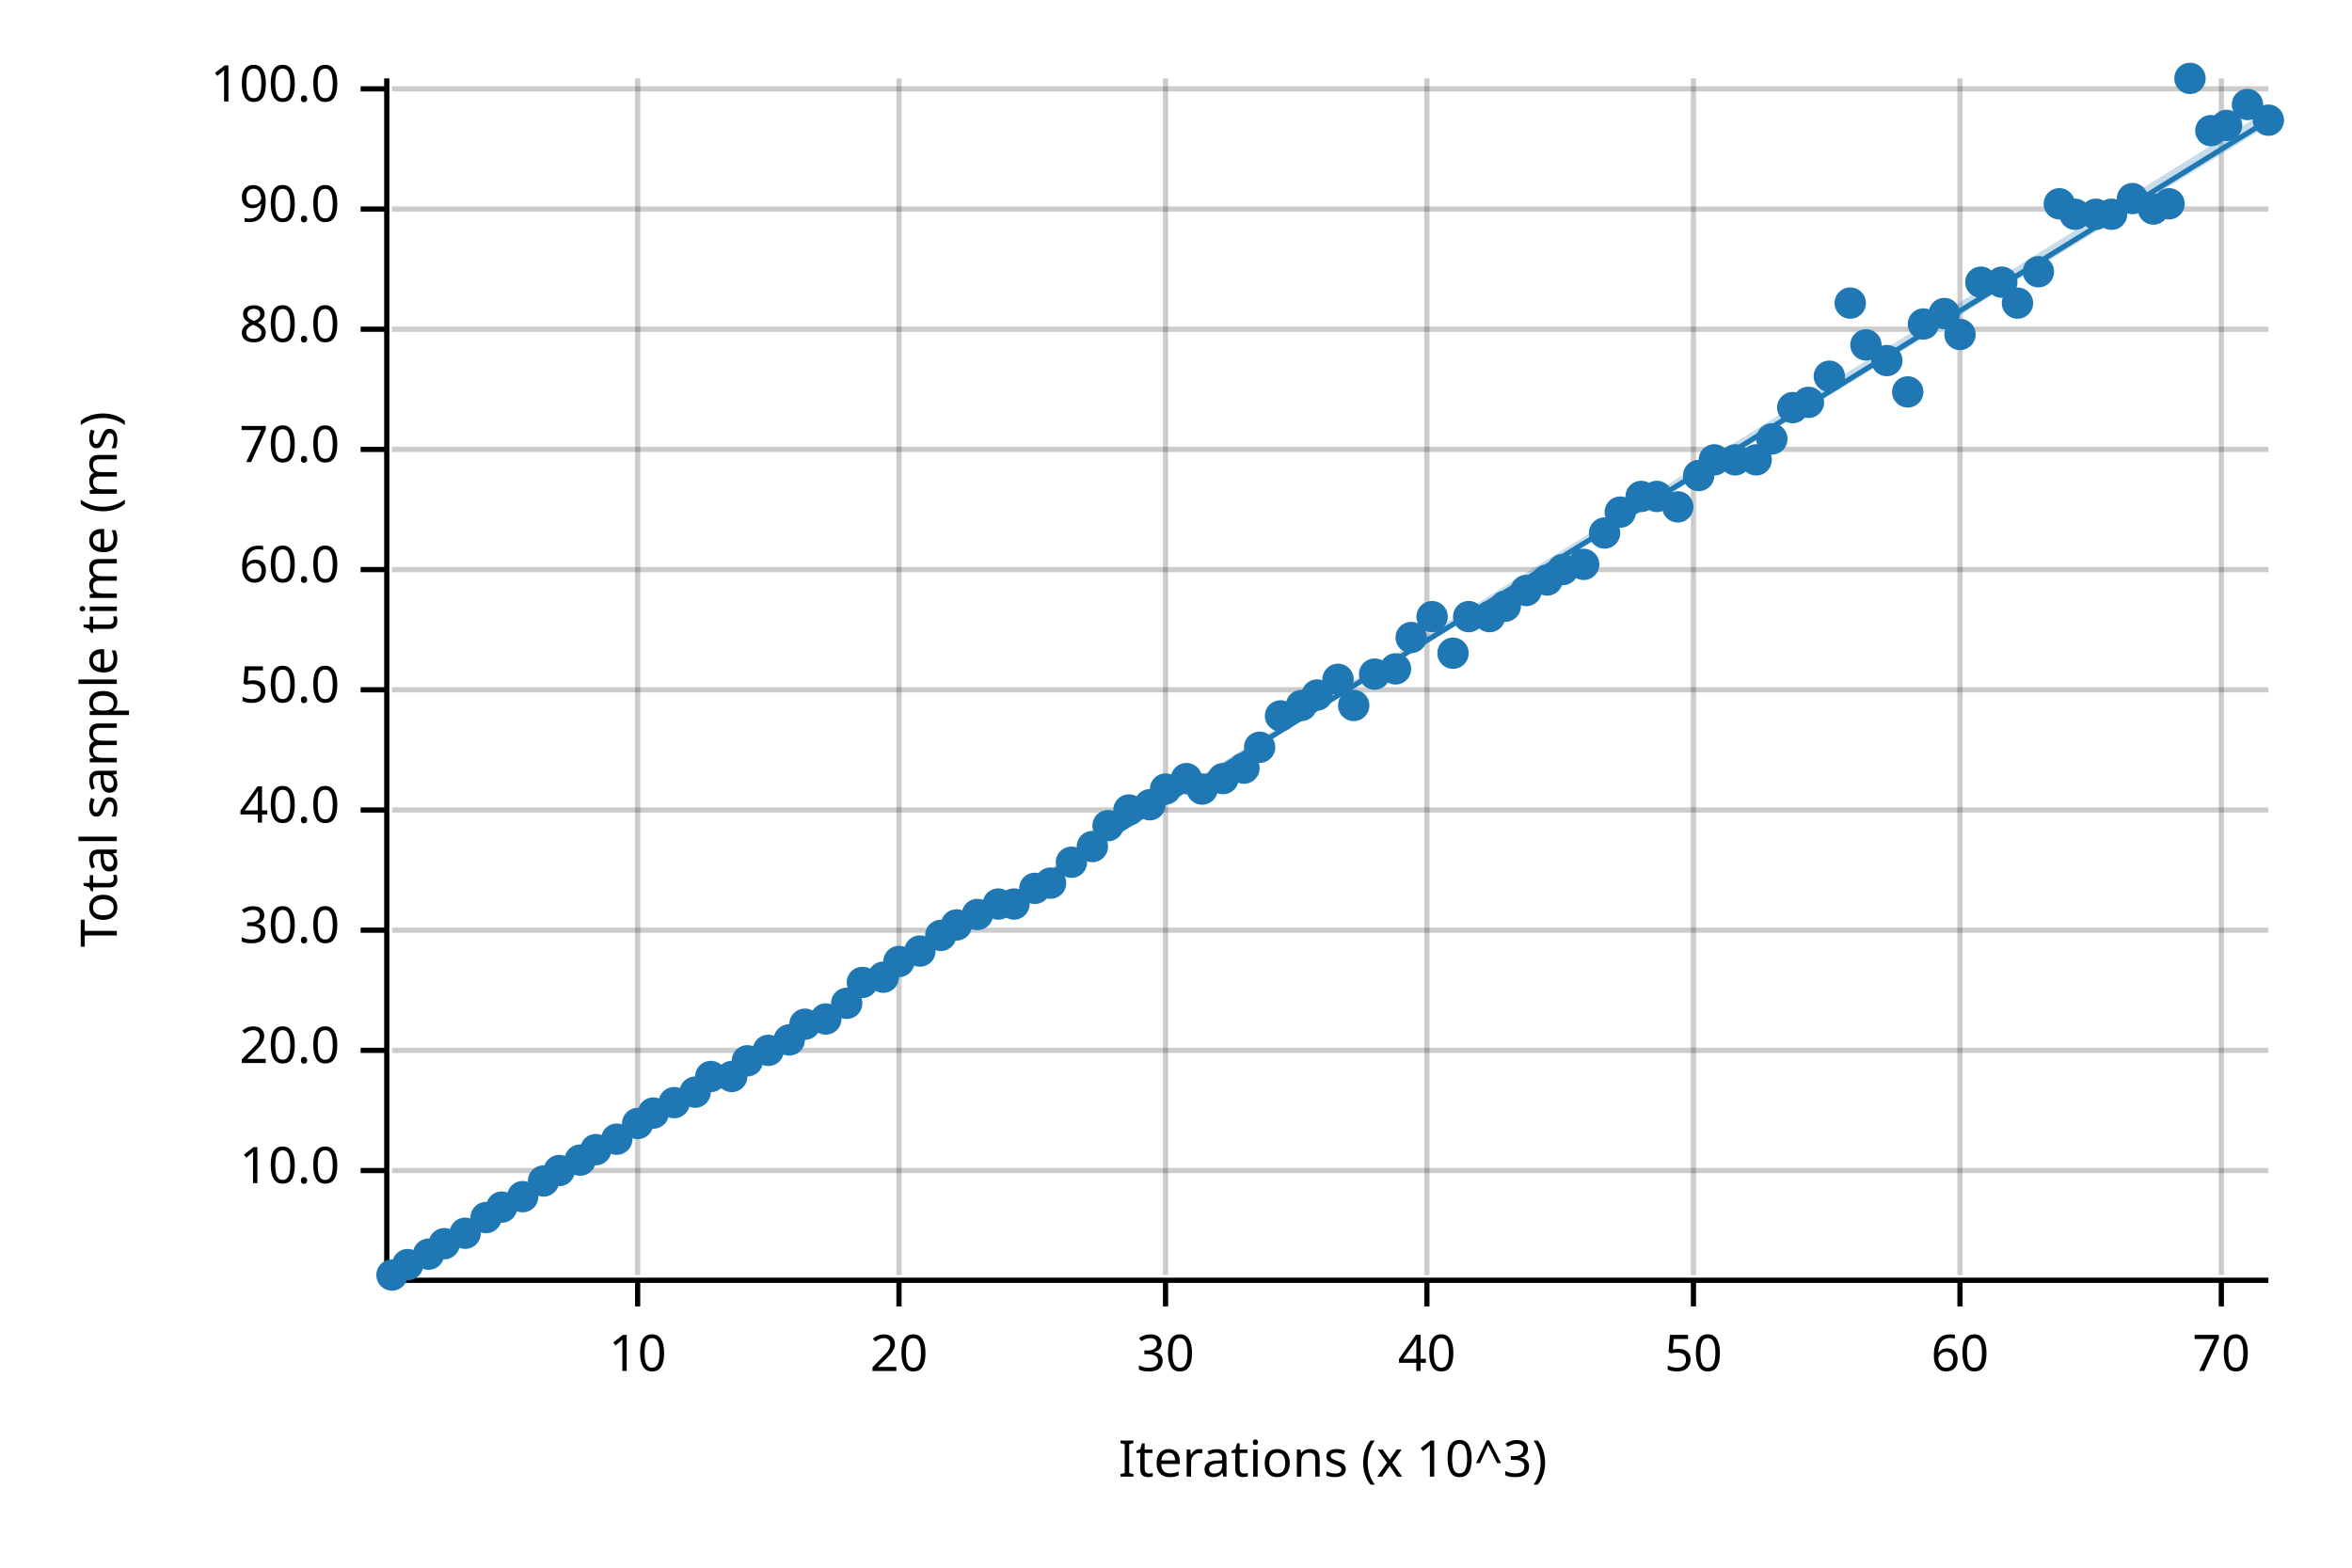
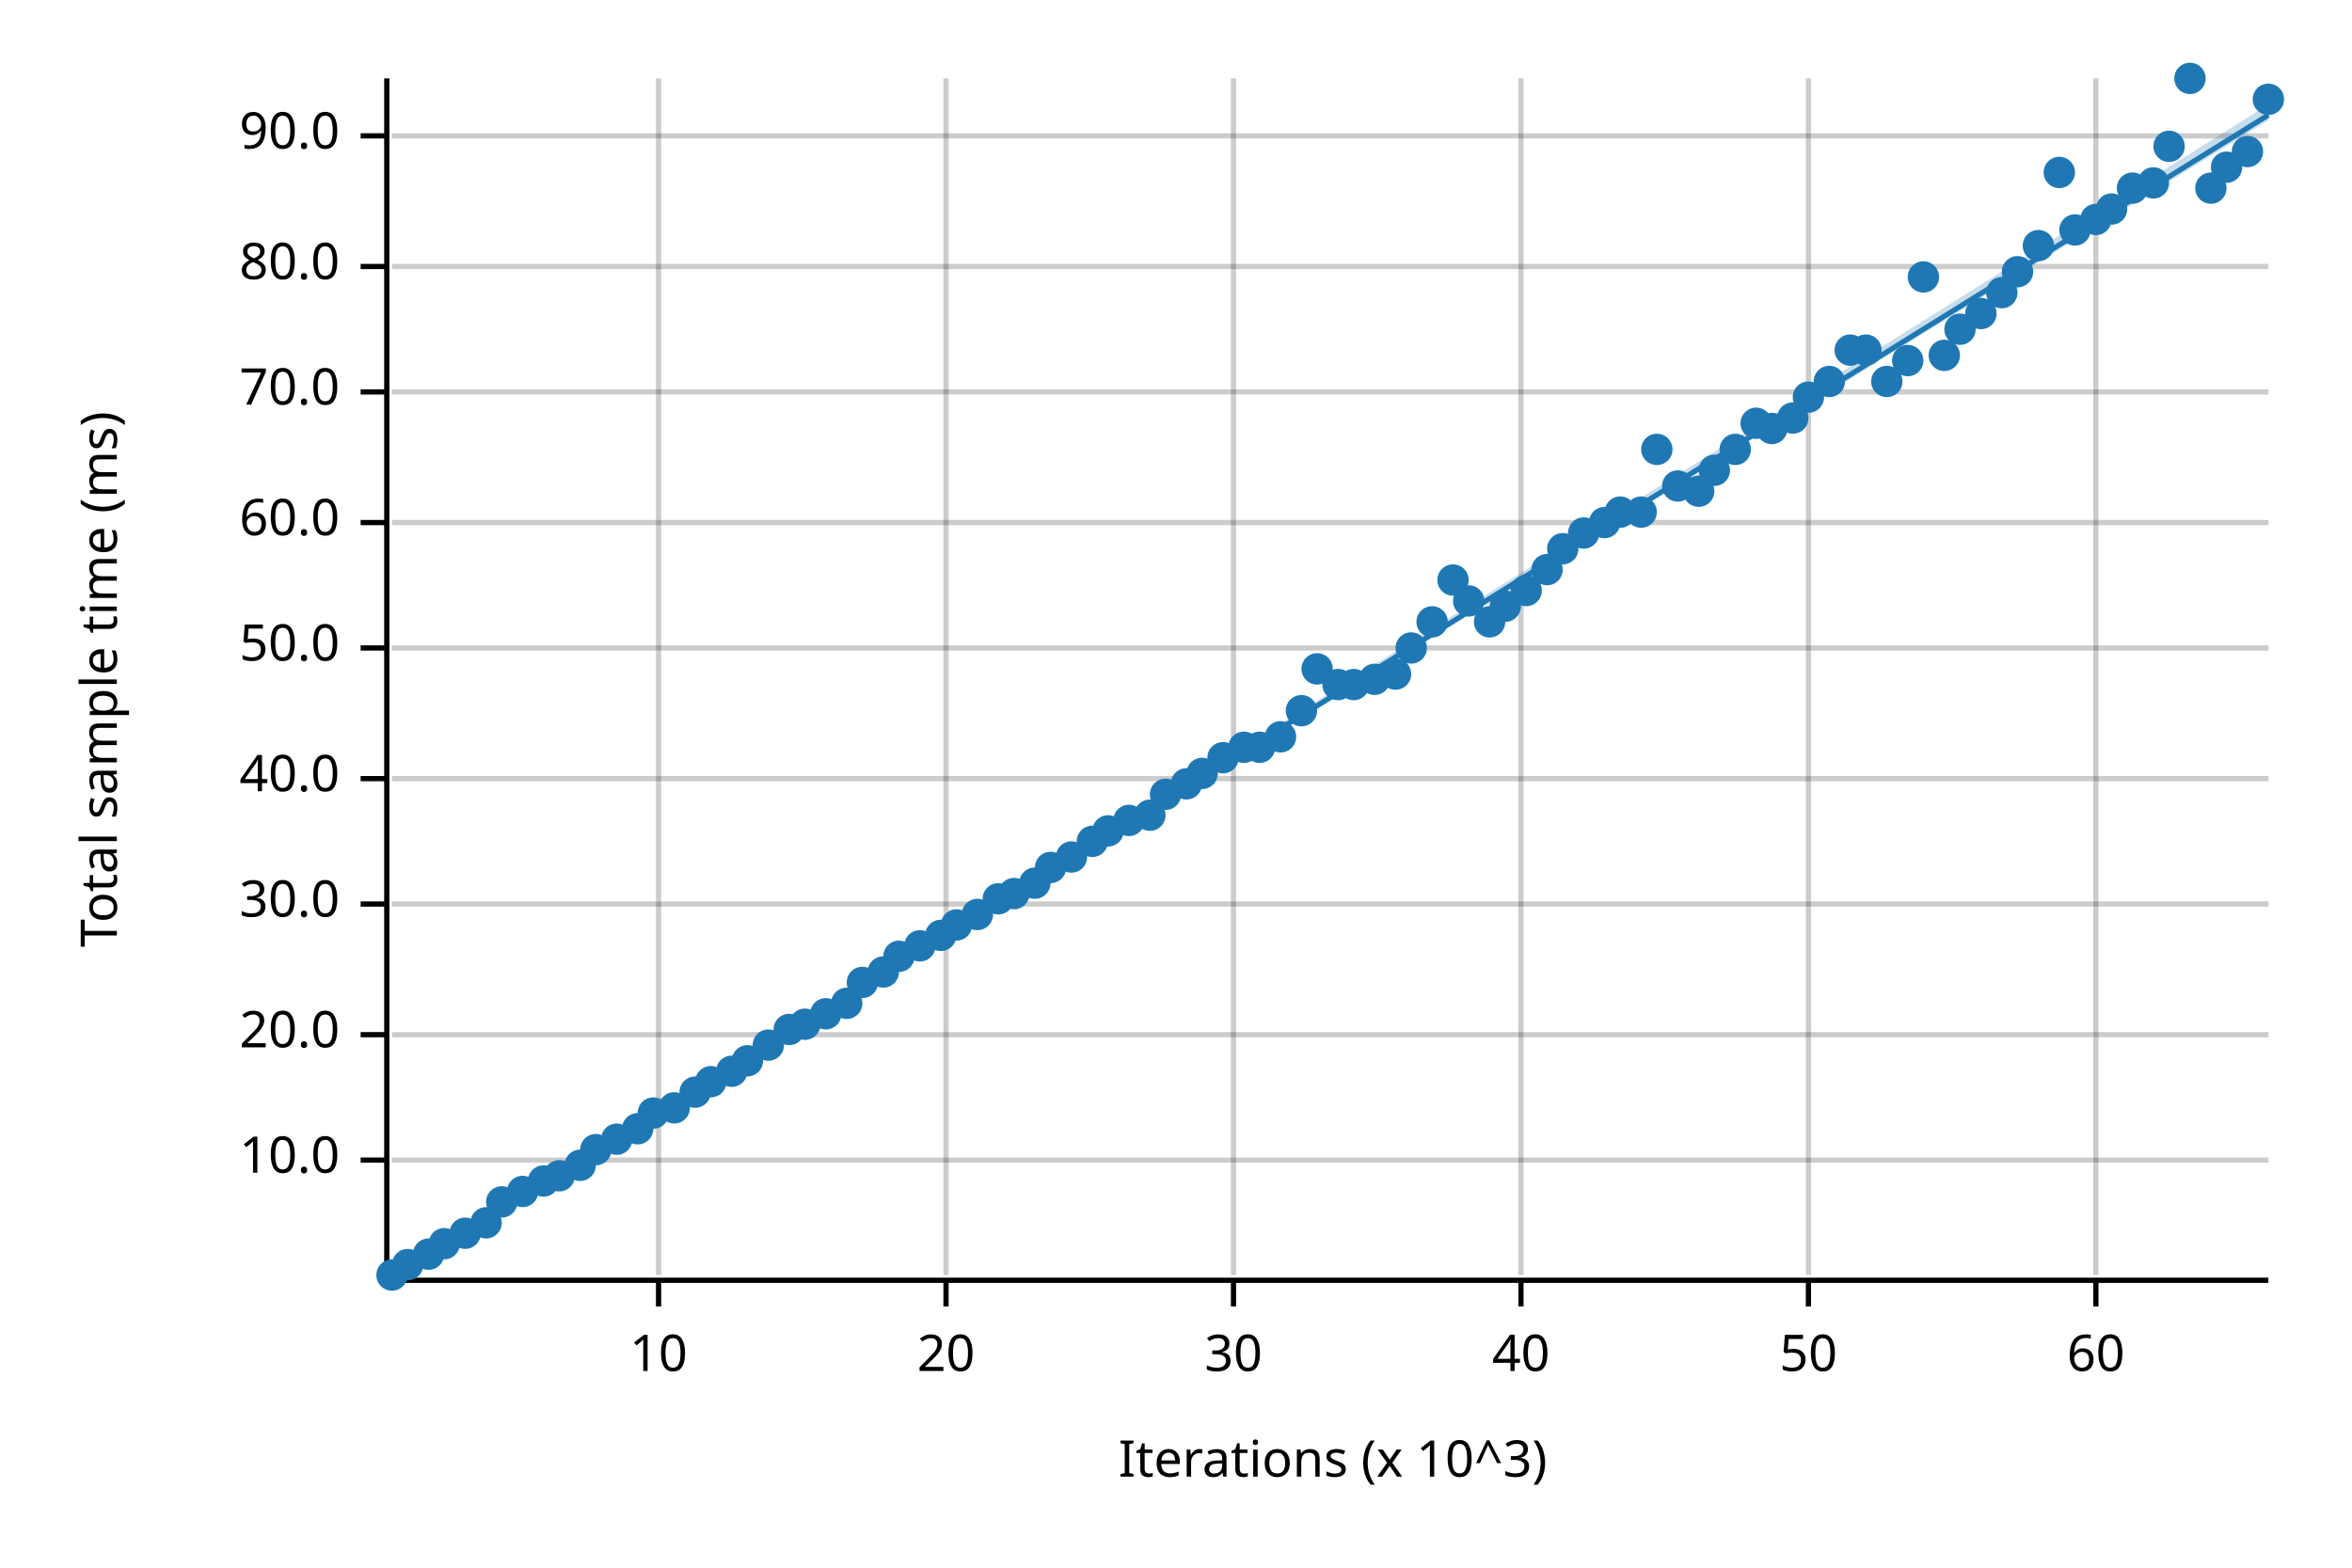
<svg xmlns="http://www.w3.org/2000/svg" width="450" height="300" viewBox="0 0 450 300">
  <text x="15" y="130" dy="0.76em" text-anchor="middle" font-family="sans-serif" font-size="9.677" opacity="1" fill="#000000" transform="rotate(270, 15, 130)">
Total sample time (ms)
</text>
  <text x="255" y="285" dy="-0.5ex" text-anchor="middle" font-family="sans-serif" font-size="9.677" opacity="1" fill="#000000">
Iterations (x 10^3)
</text>
-   <line opacity="0.2" stroke="#000000" stroke-width="1" x1="122" y1="244" x2="122" y2="15" />
-   <line opacity="0.2" stroke="#000000" stroke-width="1" x1="172" y1="244" x2="172" y2="15" />
-   <line opacity="0.2" stroke="#000000" stroke-width="1" x1="223" y1="244" x2="223" y2="15" />
-   <line opacity="0.2" stroke="#000000" stroke-width="1" x1="273" y1="244" x2="273" y2="15" />
-   <line opacity="0.2" stroke="#000000" stroke-width="1" x1="324" y1="244" x2="324" y2="15" />
-   <line opacity="0.2" stroke="#000000" stroke-width="1" x1="375" y1="244" x2="375" y2="15" />
-   <line opacity="0.2" stroke="#000000" stroke-width="1" x1="425" y1="244" x2="425" y2="15" />
-   <line opacity="0.2" stroke="#000000" stroke-width="1" x1="75" y1="224" x2="434" y2="224" />
-   <line opacity="0.2" stroke="#000000" stroke-width="1" x1="75" y1="201" x2="434" y2="201" />
-   <line opacity="0.2" stroke="#000000" stroke-width="1" x1="75" y1="178" x2="434" y2="178" />
-   <line opacity="0.2" stroke="#000000" stroke-width="1" x1="75" y1="155" x2="434" y2="155" />
-   <line opacity="0.2" stroke="#000000" stroke-width="1" x1="75" y1="132" x2="434" y2="132" />
-   <line opacity="0.2" stroke="#000000" stroke-width="1" x1="75" y1="109" x2="434" y2="109" />
-   <line opacity="0.2" stroke="#000000" stroke-width="1" x1="75" y1="86" x2="434" y2="86" />
-   <line opacity="0.2" stroke="#000000" stroke-width="1" x1="75" y1="63" x2="434" y2="63" />
-   <line opacity="0.2" stroke="#000000" stroke-width="1" x1="75" y1="40" x2="434" y2="40" />
-   <line opacity="0.2" stroke="#000000" stroke-width="1" x1="75" y1="17" x2="434" y2="17" />
+   <line opacity="0.2" stroke="#000000" stroke-width="1" x1="126" y1="244" x2="126" y2="15" />
+   <line opacity="0.2" stroke="#000000" stroke-width="1" x1="181" y1="244" x2="181" y2="15" />
+   <line opacity="0.2" stroke="#000000" stroke-width="1" x1="236" y1="244" x2="236" y2="15" />
+   <line opacity="0.2" stroke="#000000" stroke-width="1" x1="291" y1="244" x2="291" y2="15" />
+   <line opacity="0.2" stroke="#000000" stroke-width="1" x1="346" y1="244" x2="346" y2="15" />
+   <line opacity="0.2" stroke="#000000" stroke-width="1" x1="401" y1="244" x2="401" y2="15" />
+   <line opacity="0.2" stroke="#000000" stroke-width="1" x1="75" y1="222" x2="434" y2="222" />
+   <line opacity="0.2" stroke="#000000" stroke-width="1" x1="75" y1="198" x2="434" y2="198" />
+   <line opacity="0.2" stroke="#000000" stroke-width="1" x1="75" y1="173" x2="434" y2="173" />
+   <line opacity="0.2" stroke="#000000" stroke-width="1" x1="75" y1="149" x2="434" y2="149" />
+   <line opacity="0.2" stroke="#000000" stroke-width="1" x1="75" y1="124" x2="434" y2="124" />
+   <line opacity="0.2" stroke="#000000" stroke-width="1" x1="75" y1="100" x2="434" y2="100" />
+   <line opacity="0.2" stroke="#000000" stroke-width="1" x1="75" y1="75" x2="434" y2="75" />
+   <line opacity="0.2" stroke="#000000" stroke-width="1" x1="75" y1="51" x2="434" y2="51" />
+   <line opacity="0.2" stroke="#000000" stroke-width="1" x1="75" y1="26" x2="434" y2="26" />
  <polyline fill="none" opacity="1" stroke="#000000" stroke-width="1" points="74,15 74,244 " />
-   <text x="65" y="224" dy="0.5ex" text-anchor="end" font-family="sans-serif" font-size="9.677" opacity="1" fill="#000000">
+   <text x="65" y="222" dy="0.5ex" text-anchor="end" font-family="sans-serif" font-size="9.677" opacity="1" fill="#000000">
10.0
</text>
-   <polyline fill="none" opacity="1" stroke="#000000" stroke-width="1" points="69,224 74,224 " />
-   <text x="65" y="201" dy="0.5ex" text-anchor="end" font-family="sans-serif" font-size="9.677" opacity="1" fill="#000000">
+   <polyline fill="none" opacity="1" stroke="#000000" stroke-width="1" points="69,222 74,222 " />
+   <text x="65" y="198" dy="0.5ex" text-anchor="end" font-family="sans-serif" font-size="9.677" opacity="1" fill="#000000">
20.0
</text>
-   <polyline fill="none" opacity="1" stroke="#000000" stroke-width="1" points="69,201 74,201 " />
-   <text x="65" y="178" dy="0.5ex" text-anchor="end" font-family="sans-serif" font-size="9.677" opacity="1" fill="#000000">
+   <polyline fill="none" opacity="1" stroke="#000000" stroke-width="1" points="69,198 74,198 " />
+   <text x="65" y="173" dy="0.5ex" text-anchor="end" font-family="sans-serif" font-size="9.677" opacity="1" fill="#000000">
30.0
</text>
-   <polyline fill="none" opacity="1" stroke="#000000" stroke-width="1" points="69,178 74,178 " />
-   <text x="65" y="155" dy="0.5ex" text-anchor="end" font-family="sans-serif" font-size="9.677" opacity="1" fill="#000000">
+   <polyline fill="none" opacity="1" stroke="#000000" stroke-width="1" points="69,173 74,173 " />
+   <text x="65" y="149" dy="0.5ex" text-anchor="end" font-family="sans-serif" font-size="9.677" opacity="1" fill="#000000">
40.0
</text>
-   <polyline fill="none" opacity="1" stroke="#000000" stroke-width="1" points="69,155 74,155 " />
-   <text x="65" y="132" dy="0.5ex" text-anchor="end" font-family="sans-serif" font-size="9.677" opacity="1" fill="#000000">
+   <polyline fill="none" opacity="1" stroke="#000000" stroke-width="1" points="69,149 74,149 " />
+   <text x="65" y="124" dy="0.5ex" text-anchor="end" font-family="sans-serif" font-size="9.677" opacity="1" fill="#000000">
50.0
</text>
-   <polyline fill="none" opacity="1" stroke="#000000" stroke-width="1" points="69,132 74,132 " />
-   <text x="65" y="109" dy="0.5ex" text-anchor="end" font-family="sans-serif" font-size="9.677" opacity="1" fill="#000000">
+   <polyline fill="none" opacity="1" stroke="#000000" stroke-width="1" points="69,124 74,124 " />
+   <text x="65" y="100" dy="0.5ex" text-anchor="end" font-family="sans-serif" font-size="9.677" opacity="1" fill="#000000">
60.0
</text>
-   <polyline fill="none" opacity="1" stroke="#000000" stroke-width="1" points="69,109 74,109 " />
-   <text x="65" y="86" dy="0.5ex" text-anchor="end" font-family="sans-serif" font-size="9.677" opacity="1" fill="#000000">
+   <polyline fill="none" opacity="1" stroke="#000000" stroke-width="1" points="69,100 74,100 " />
+   <text x="65" y="75" dy="0.5ex" text-anchor="end" font-family="sans-serif" font-size="9.677" opacity="1" fill="#000000">
70.0
</text>
-   <polyline fill="none" opacity="1" stroke="#000000" stroke-width="1" points="69,86 74,86 " />
-   <text x="65" y="63" dy="0.5ex" text-anchor="end" font-family="sans-serif" font-size="9.677" opacity="1" fill="#000000">
+   <polyline fill="none" opacity="1" stroke="#000000" stroke-width="1" points="69,75 74,75 " />
+   <text x="65" y="51" dy="0.5ex" text-anchor="end" font-family="sans-serif" font-size="9.677" opacity="1" fill="#000000">
80.0
</text>
-   <polyline fill="none" opacity="1" stroke="#000000" stroke-width="1" points="69,63 74,63 " />
-   <text x="65" y="40" dy="0.5ex" text-anchor="end" font-family="sans-serif" font-size="9.677" opacity="1" fill="#000000">
+   <polyline fill="none" opacity="1" stroke="#000000" stroke-width="1" points="69,51 74,51 " />
+   <text x="65" y="26" dy="0.5ex" text-anchor="end" font-family="sans-serif" font-size="9.677" opacity="1" fill="#000000">
90.0
</text>
-   <polyline fill="none" opacity="1" stroke="#000000" stroke-width="1" points="69,40 74,40 " />
-   <text x="65" y="17" dy="0.5ex" text-anchor="end" font-family="sans-serif" font-size="9.677" opacity="1" fill="#000000">
- 100.0
- </text>
-   <polyline fill="none" opacity="1" stroke="#000000" stroke-width="1" points="69,17 74,17 " />
+   <polyline fill="none" opacity="1" stroke="#000000" stroke-width="1" points="69,26 74,26 " />
  <polyline fill="none" opacity="1" stroke="#000000" stroke-width="1" points="75,245 434,245 " />
-   <text x="122" y="255" dy="0.76em" text-anchor="middle" font-family="sans-serif" font-size="9.677" opacity="1" fill="#000000">
+   <text x="126" y="255" dy="0.76em" text-anchor="middle" font-family="sans-serif" font-size="9.677" opacity="1" fill="#000000">
10
</text>
-   <polyline fill="none" opacity="1" stroke="#000000" stroke-width="1" points="122,245 122,250 " />
-   <text x="172" y="255" dy="0.76em" text-anchor="middle" font-family="sans-serif" font-size="9.677" opacity="1" fill="#000000">
+   <polyline fill="none" opacity="1" stroke="#000000" stroke-width="1" points="126,245 126,250 " />
+   <text x="181" y="255" dy="0.76em" text-anchor="middle" font-family="sans-serif" font-size="9.677" opacity="1" fill="#000000">
20
</text>
-   <polyline fill="none" opacity="1" stroke="#000000" stroke-width="1" points="172,245 172,250 " />
-   <text x="223" y="255" dy="0.76em" text-anchor="middle" font-family="sans-serif" font-size="9.677" opacity="1" fill="#000000">
+   <polyline fill="none" opacity="1" stroke="#000000" stroke-width="1" points="181,245 181,250 " />
+   <text x="236" y="255" dy="0.76em" text-anchor="middle" font-family="sans-serif" font-size="9.677" opacity="1" fill="#000000">
30
</text>
-   <polyline fill="none" opacity="1" stroke="#000000" stroke-width="1" points="223,245 223,250 " />
-   <text x="273" y="255" dy="0.76em" text-anchor="middle" font-family="sans-serif" font-size="9.677" opacity="1" fill="#000000">
+   <polyline fill="none" opacity="1" stroke="#000000" stroke-width="1" points="236,245 236,250 " />
+   <text x="291" y="255" dy="0.76em" text-anchor="middle" font-family="sans-serif" font-size="9.677" opacity="1" fill="#000000">
40
</text>
-   <polyline fill="none" opacity="1" stroke="#000000" stroke-width="1" points="273,245 273,250 " />
-   <text x="324" y="255" dy="0.76em" text-anchor="middle" font-family="sans-serif" font-size="9.677" opacity="1" fill="#000000">
+   <polyline fill="none" opacity="1" stroke="#000000" stroke-width="1" points="291,245 291,250 " />
+   <text x="346" y="255" dy="0.76em" text-anchor="middle" font-family="sans-serif" font-size="9.677" opacity="1" fill="#000000">
50
</text>
-   <polyline fill="none" opacity="1" stroke="#000000" stroke-width="1" points="324,245 324,250 " />
-   <text x="375" y="255" dy="0.76em" text-anchor="middle" font-family="sans-serif" font-size="9.677" opacity="1" fill="#000000">
+   <polyline fill="none" opacity="1" stroke="#000000" stroke-width="1" points="346,245 346,250 " />
+   <text x="401" y="255" dy="0.76em" text-anchor="middle" font-family="sans-serif" font-size="9.677" opacity="1" fill="#000000">
60
</text>
-   <polyline fill="none" opacity="1" stroke="#000000" stroke-width="1" points="375,245 375,250 " />
-   <text x="425" y="255" dy="0.76em" text-anchor="middle" font-family="sans-serif" font-size="9.677" opacity="1" fill="#000000">
- 70
- </text>
-   <polyline fill="none" opacity="1" stroke="#000000" stroke-width="1" points="425,245 425,250 " />
+   <polyline fill="none" opacity="1" stroke="#000000" stroke-width="1" points="401,245 401,250 " />
  <circle cx="75" cy="244" r="3" opacity="1" fill="#1F78B4" stroke="none" stroke-width="1" />
  <circle cx="78" cy="242" r="3" opacity="1" fill="#1F78B4" stroke="none" stroke-width="1" />
  <circle cx="82" cy="240" r="3" opacity="1" fill="#1F78B4" stroke="none" stroke-width="1" />
  <circle cx="85" cy="238" r="3" opacity="1" fill="#1F78B4" stroke="none" stroke-width="1" />
  <circle cx="89" cy="236" r="3" opacity="1" fill="#1F78B4" stroke="none" stroke-width="1" />
-   <circle cx="93" cy="233" r="3" opacity="1" fill="#1F78B4" stroke="none" stroke-width="1" />
-   <circle cx="96" cy="231" r="3" opacity="1" fill="#1F78B4" stroke="none" stroke-width="1" />
-   <circle cx="100" cy="229" r="3" opacity="1" fill="#1F78B4" stroke="none" stroke-width="1" />
+   <circle cx="93" cy="234" r="3" opacity="1" fill="#1F78B4" stroke="none" stroke-width="1" />
+   <circle cx="96" cy="230" r="3" opacity="1" fill="#1F78B4" stroke="none" stroke-width="1" />
+   <circle cx="100" cy="228" r="3" opacity="1" fill="#1F78B4" stroke="none" stroke-width="1" />
  <circle cx="104" cy="226" r="3" opacity="1" fill="#1F78B4" stroke="none" stroke-width="1" />
-   <circle cx="107" cy="224" r="3" opacity="1" fill="#1F78B4" stroke="none" stroke-width="1" />
-   <circle cx="111" cy="222" r="3" opacity="1" fill="#1F78B4" stroke="none" stroke-width="1" />
+   <circle cx="107" cy="225" r="3" opacity="1" fill="#1F78B4" stroke="none" stroke-width="1" />
+   <circle cx="111" cy="223" r="3" opacity="1" fill="#1F78B4" stroke="none" stroke-width="1" />
  <circle cx="114" cy="220" r="3" opacity="1" fill="#1F78B4" stroke="none" stroke-width="1" />
  <circle cx="118" cy="218" r="3" opacity="1" fill="#1F78B4" stroke="none" stroke-width="1" />
-   <circle cx="122" cy="215" r="3" opacity="1" fill="#1F78B4" stroke="none" stroke-width="1" />
+   <circle cx="122" cy="216" r="3" opacity="1" fill="#1F78B4" stroke="none" stroke-width="1" />
  <circle cx="125" cy="213" r="3" opacity="1" fill="#1F78B4" stroke="none" stroke-width="1" />
-   <circle cx="129" cy="211" r="3" opacity="1" fill="#1F78B4" stroke="none" stroke-width="1" />
+   <circle cx="129" cy="212" r="3" opacity="1" fill="#1F78B4" stroke="none" stroke-width="1" />
  <circle cx="133" cy="209" r="3" opacity="1" fill="#1F78B4" stroke="none" stroke-width="1" />
-   <circle cx="136" cy="206" r="3" opacity="1" fill="#1F78B4" stroke="none" stroke-width="1" />
-   <circle cx="140" cy="206" r="3" opacity="1" fill="#1F78B4" stroke="none" stroke-width="1" />
+   <circle cx="136" cy="207" r="3" opacity="1" fill="#1F78B4" stroke="none" stroke-width="1" />
+   <circle cx="140" cy="205" r="3" opacity="1" fill="#1F78B4" stroke="none" stroke-width="1" />
  <circle cx="143" cy="203" r="3" opacity="1" fill="#1F78B4" stroke="none" stroke-width="1" />
-   <circle cx="147" cy="201" r="3" opacity="1" fill="#1F78B4" stroke="none" stroke-width="1" />
-   <circle cx="151" cy="199" r="3" opacity="1" fill="#1F78B4" stroke="none" stroke-width="1" />
+   <circle cx="147" cy="200" r="3" opacity="1" fill="#1F78B4" stroke="none" stroke-width="1" />
+   <circle cx="151" cy="197" r="3" opacity="1" fill="#1F78B4" stroke="none" stroke-width="1" />
  <circle cx="154" cy="196" r="3" opacity="1" fill="#1F78B4" stroke="none" stroke-width="1" />
-   <circle cx="158" cy="195" r="3" opacity="1" fill="#1F78B4" stroke="none" stroke-width="1" />
+   <circle cx="158" cy="194" r="3" opacity="1" fill="#1F78B4" stroke="none" stroke-width="1" />
  <circle cx="162" cy="192" r="3" opacity="1" fill="#1F78B4" stroke="none" stroke-width="1" />
  <circle cx="165" cy="188" r="3" opacity="1" fill="#1F78B4" stroke="none" stroke-width="1" />
-   <circle cx="169" cy="187" r="3" opacity="1" fill="#1F78B4" stroke="none" stroke-width="1" />
-   <circle cx="172" cy="184" r="3" opacity="1" fill="#1F78B4" stroke="none" stroke-width="1" />
-   <circle cx="176" cy="182" r="3" opacity="1" fill="#1F78B4" stroke="none" stroke-width="1" />
+   <circle cx="169" cy="186" r="3" opacity="1" fill="#1F78B4" stroke="none" stroke-width="1" />
+   <circle cx="172" cy="183" r="3" opacity="1" fill="#1F78B4" stroke="none" stroke-width="1" />
+   <circle cx="176" cy="181" r="3" opacity="1" fill="#1F78B4" stroke="none" stroke-width="1" />
  <circle cx="180" cy="179" r="3" opacity="1" fill="#1F78B4" stroke="none" stroke-width="1" />
  <circle cx="183" cy="177" r="3" opacity="1" fill="#1F78B4" stroke="none" stroke-width="1" />
  <circle cx="187" cy="175" r="3" opacity="1" fill="#1F78B4" stroke="none" stroke-width="1" />
-   <circle cx="191" cy="173" r="3" opacity="1" fill="#1F78B4" stroke="none" stroke-width="1" />
-   <circle cx="194" cy="173" r="3" opacity="1" fill="#1F78B4" stroke="none" stroke-width="1" />
-   <circle cx="198" cy="170" r="3" opacity="1" fill="#1F78B4" stroke="none" stroke-width="1" />
-   <circle cx="201" cy="169" r="3" opacity="1" fill="#1F78B4" stroke="none" stroke-width="1" />
-   <circle cx="205" cy="165" r="3" opacity="1" fill="#1F78B4" stroke="none" stroke-width="1" />
-   <circle cx="209" cy="162" r="3" opacity="1" fill="#1F78B4" stroke="none" stroke-width="1" />
-   <circle cx="212" cy="158" r="3" opacity="1" fill="#1F78B4" stroke="none" stroke-width="1" />
-   <circle cx="216" cy="155" r="3" opacity="1" fill="#1F78B4" stroke="none" stroke-width="1" />
-   <circle cx="220" cy="154" r="3" opacity="1" fill="#1F78B4" stroke="none" stroke-width="1" />
-   <circle cx="223" cy="151" r="3" opacity="1" fill="#1F78B4" stroke="none" stroke-width="1" />
-   <circle cx="227" cy="149" r="3" opacity="1" fill="#1F78B4" stroke="none" stroke-width="1" />
-   <circle cx="230" cy="151" r="3" opacity="1" fill="#1F78B4" stroke="none" stroke-width="1" />
-   <circle cx="234" cy="149" r="3" opacity="1" fill="#1F78B4" stroke="none" stroke-width="1" />
-   <circle cx="238" cy="147" r="3" opacity="1" fill="#1F78B4" stroke="none" stroke-width="1" />
+   <circle cx="191" cy="172" r="3" opacity="1" fill="#1F78B4" stroke="none" stroke-width="1" />
+   <circle cx="194" cy="171" r="3" opacity="1" fill="#1F78B4" stroke="none" stroke-width="1" />
+   <circle cx="198" cy="169" r="3" opacity="1" fill="#1F78B4" stroke="none" stroke-width="1" />
+   <circle cx="201" cy="166" r="3" opacity="1" fill="#1F78B4" stroke="none" stroke-width="1" />
+   <circle cx="205" cy="164" r="3" opacity="1" fill="#1F78B4" stroke="none" stroke-width="1" />
+   <circle cx="209" cy="161" r="3" opacity="1" fill="#1F78B4" stroke="none" stroke-width="1" />
+   <circle cx="212" cy="159" r="3" opacity="1" fill="#1F78B4" stroke="none" stroke-width="1" />
+   <circle cx="216" cy="157" r="3" opacity="1" fill="#1F78B4" stroke="none" stroke-width="1" />
+   <circle cx="220" cy="156" r="3" opacity="1" fill="#1F78B4" stroke="none" stroke-width="1" />
+   <circle cx="223" cy="152" r="3" opacity="1" fill="#1F78B4" stroke="none" stroke-width="1" />
+   <circle cx="227" cy="150" r="3" opacity="1" fill="#1F78B4" stroke="none" stroke-width="1" />
+   <circle cx="230" cy="148" r="3" opacity="1" fill="#1F78B4" stroke="none" stroke-width="1" />
+   <circle cx="234" cy="145" r="3" opacity="1" fill="#1F78B4" stroke="none" stroke-width="1" />
+   <circle cx="238" cy="143" r="3" opacity="1" fill="#1F78B4" stroke="none" stroke-width="1" />
  <circle cx="241" cy="143" r="3" opacity="1" fill="#1F78B4" stroke="none" stroke-width="1" />
-   <circle cx="245" cy="137" r="3" opacity="1" fill="#1F78B4" stroke="none" stroke-width="1" />
-   <circle cx="249" cy="135" r="3" opacity="1" fill="#1F78B4" stroke="none" stroke-width="1" />
-   <circle cx="252" cy="133" r="3" opacity="1" fill="#1F78B4" stroke="none" stroke-width="1" />
-   <circle cx="256" cy="130" r="3" opacity="1" fill="#1F78B4" stroke="none" stroke-width="1" />
-   <circle cx="259" cy="135" r="3" opacity="1" fill="#1F78B4" stroke="none" stroke-width="1" />
-   <circle cx="263" cy="129" r="3" opacity="1" fill="#1F78B4" stroke="none" stroke-width="1" />
-   <circle cx="267" cy="128" r="3" opacity="1" fill="#1F78B4" stroke="none" stroke-width="1" />
-   <circle cx="270" cy="122" r="3" opacity="1" fill="#1F78B4" stroke="none" stroke-width="1" />
-   <circle cx="274" cy="118" r="3" opacity="1" fill="#1F78B4" stroke="none" stroke-width="1" />
-   <circle cx="278" cy="125" r="3" opacity="1" fill="#1F78B4" stroke="none" stroke-width="1" />
-   <circle cx="281" cy="118" r="3" opacity="1" fill="#1F78B4" stroke="none" stroke-width="1" />
-   <circle cx="285" cy="118" r="3" opacity="1" fill="#1F78B4" stroke="none" stroke-width="1" />
+   <circle cx="245" cy="141" r="3" opacity="1" fill="#1F78B4" stroke="none" stroke-width="1" />
+   <circle cx="249" cy="136" r="3" opacity="1" fill="#1F78B4" stroke="none" stroke-width="1" />
+   <circle cx="252" cy="128" r="3" opacity="1" fill="#1F78B4" stroke="none" stroke-width="1" />
+   <circle cx="256" cy="131" r="3" opacity="1" fill="#1F78B4" stroke="none" stroke-width="1" />
+   <circle cx="259" cy="131" r="3" opacity="1" fill="#1F78B4" stroke="none" stroke-width="1" />
+   <circle cx="263" cy="130" r="3" opacity="1" fill="#1F78B4" stroke="none" stroke-width="1" />
+   <circle cx="267" cy="129" r="3" opacity="1" fill="#1F78B4" stroke="none" stroke-width="1" />
+   <circle cx="270" cy="124" r="3" opacity="1" fill="#1F78B4" stroke="none" stroke-width="1" />
+   <circle cx="274" cy="119" r="3" opacity="1" fill="#1F78B4" stroke="none" stroke-width="1" />
+   <circle cx="278" cy="111" r="3" opacity="1" fill="#1F78B4" stroke="none" stroke-width="1" />
+   <circle cx="281" cy="115" r="3" opacity="1" fill="#1F78B4" stroke="none" stroke-width="1" />
+   <circle cx="285" cy="119" r="3" opacity="1" fill="#1F78B4" stroke="none" stroke-width="1" />
  <circle cx="288" cy="116" r="3" opacity="1" fill="#1F78B4" stroke="none" stroke-width="1" />
  <circle cx="292" cy="113" r="3" opacity="1" fill="#1F78B4" stroke="none" stroke-width="1" />
-   <circle cx="296" cy="111" r="3" opacity="1" fill="#1F78B4" stroke="none" stroke-width="1" />
-   <circle cx="299" cy="109" r="3" opacity="1" fill="#1F78B4" stroke="none" stroke-width="1" />
-   <circle cx="303" cy="108" r="3" opacity="1" fill="#1F78B4" stroke="none" stroke-width="1" />
-   <circle cx="307" cy="102" r="3" opacity="1" fill="#1F78B4" stroke="none" stroke-width="1" />
+   <circle cx="296" cy="109" r="3" opacity="1" fill="#1F78B4" stroke="none" stroke-width="1" />
+   <circle cx="299" cy="105" r="3" opacity="1" fill="#1F78B4" stroke="none" stroke-width="1" />
+   <circle cx="303" cy="102" r="3" opacity="1" fill="#1F78B4" stroke="none" stroke-width="1" />
+   <circle cx="307" cy="100" r="3" opacity="1" fill="#1F78B4" stroke="none" stroke-width="1" />
  <circle cx="310" cy="98" r="3" opacity="1" fill="#1F78B4" stroke="none" stroke-width="1" />
-   <circle cx="314" cy="95" r="3" opacity="1" fill="#1F78B4" stroke="none" stroke-width="1" />
-   <circle cx="317" cy="95" r="3" opacity="1" fill="#1F78B4" stroke="none" stroke-width="1" />
-   <circle cx="321" cy="97" r="3" opacity="1" fill="#1F78B4" stroke="none" stroke-width="1" />
-   <circle cx="325" cy="91" r="3" opacity="1" fill="#1F78B4" stroke="none" stroke-width="1" />
-   <circle cx="328" cy="88" r="3" opacity="1" fill="#1F78B4" stroke="none" stroke-width="1" />
-   <circle cx="332" cy="88" r="3" opacity="1" fill="#1F78B4" stroke="none" stroke-width="1" />
-   <circle cx="336" cy="88" r="3" opacity="1" fill="#1F78B4" stroke="none" stroke-width="1" />
-   <circle cx="339" cy="84" r="3" opacity="1" fill="#1F78B4" stroke="none" stroke-width="1" />
-   <circle cx="343" cy="78" r="3" opacity="1" fill="#1F78B4" stroke="none" stroke-width="1" />
-   <circle cx="346" cy="77" r="3" opacity="1" fill="#1F78B4" stroke="none" stroke-width="1" />
-   <circle cx="350" cy="72" r="3" opacity="1" fill="#1F78B4" stroke="none" stroke-width="1" />
-   <circle cx="354" cy="58" r="3" opacity="1" fill="#1F78B4" stroke="none" stroke-width="1" />
-   <circle cx="357" cy="66" r="3" opacity="1" fill="#1F78B4" stroke="none" stroke-width="1" />
-   <circle cx="361" cy="69" r="3" opacity="1" fill="#1F78B4" stroke="none" stroke-width="1" />
-   <circle cx="365" cy="75" r="3" opacity="1" fill="#1F78B4" stroke="none" stroke-width="1" />
-   <circle cx="368" cy="62" r="3" opacity="1" fill="#1F78B4" stroke="none" stroke-width="1" />
-   <circle cx="372" cy="60" r="3" opacity="1" fill="#1F78B4" stroke="none" stroke-width="1" />
-   <circle cx="375" cy="64" r="3" opacity="1" fill="#1F78B4" stroke="none" stroke-width="1" />
-   <circle cx="379" cy="54" r="3" opacity="1" fill="#1F78B4" stroke="none" stroke-width="1" />
-   <circle cx="383" cy="54" r="3" opacity="1" fill="#1F78B4" stroke="none" stroke-width="1" />
-   <circle cx="386" cy="58" r="3" opacity="1" fill="#1F78B4" stroke="none" stroke-width="1" />
-   <circle cx="390" cy="52" r="3" opacity="1" fill="#1F78B4" stroke="none" stroke-width="1" />
-   <circle cx="394" cy="39" r="3" opacity="1" fill="#1F78B4" stroke="none" stroke-width="1" />
-   <circle cx="397" cy="41" r="3" opacity="1" fill="#1F78B4" stroke="none" stroke-width="1" />
-   <circle cx="401" cy="41" r="3" opacity="1" fill="#1F78B4" stroke="none" stroke-width="1" />
-   <circle cx="404" cy="41" r="3" opacity="1" fill="#1F78B4" stroke="none" stroke-width="1" />
-   <circle cx="408" cy="38" r="3" opacity="1" fill="#1F78B4" stroke="none" stroke-width="1" />
-   <circle cx="412" cy="40" r="3" opacity="1" fill="#1F78B4" stroke="none" stroke-width="1" />
-   <circle cx="415" cy="39" r="3" opacity="1" fill="#1F78B4" stroke="none" stroke-width="1" />
+   <circle cx="314" cy="98" r="3" opacity="1" fill="#1F78B4" stroke="none" stroke-width="1" />
+   <circle cx="317" cy="86" r="3" opacity="1" fill="#1F78B4" stroke="none" stroke-width="1" />
+   <circle cx="321" cy="93" r="3" opacity="1" fill="#1F78B4" stroke="none" stroke-width="1" />
+   <circle cx="325" cy="94" r="3" opacity="1" fill="#1F78B4" stroke="none" stroke-width="1" />
+   <circle cx="328" cy="90" r="3" opacity="1" fill="#1F78B4" stroke="none" stroke-width="1" />
+   <circle cx="332" cy="86" r="3" opacity="1" fill="#1F78B4" stroke="none" stroke-width="1" />
+   <circle cx="336" cy="81" r="3" opacity="1" fill="#1F78B4" stroke="none" stroke-width="1" />
+   <circle cx="339" cy="82" r="3" opacity="1" fill="#1F78B4" stroke="none" stroke-width="1" />
+   <circle cx="343" cy="80" r="3" opacity="1" fill="#1F78B4" stroke="none" stroke-width="1" />
+   <circle cx="346" cy="76" r="3" opacity="1" fill="#1F78B4" stroke="none" stroke-width="1" />
+   <circle cx="350" cy="73" r="3" opacity="1" fill="#1F78B4" stroke="none" stroke-width="1" />
+   <circle cx="354" cy="67" r="3" opacity="1" fill="#1F78B4" stroke="none" stroke-width="1" />
+   <circle cx="357" cy="67" r="3" opacity="1" fill="#1F78B4" stroke="none" stroke-width="1" />
+   <circle cx="361" cy="73" r="3" opacity="1" fill="#1F78B4" stroke="none" stroke-width="1" />
+   <circle cx="365" cy="69" r="3" opacity="1" fill="#1F78B4" stroke="none" stroke-width="1" />
+   <circle cx="368" cy="53" r="3" opacity="1" fill="#1F78B4" stroke="none" stroke-width="1" />
+   <circle cx="372" cy="68" r="3" opacity="1" fill="#1F78B4" stroke="none" stroke-width="1" />
+   <circle cx="375" cy="63" r="3" opacity="1" fill="#1F78B4" stroke="none" stroke-width="1" />
+   <circle cx="379" cy="60" r="3" opacity="1" fill="#1F78B4" stroke="none" stroke-width="1" />
+   <circle cx="383" cy="56" r="3" opacity="1" fill="#1F78B4" stroke="none" stroke-width="1" />
+   <circle cx="386" cy="52" r="3" opacity="1" fill="#1F78B4" stroke="none" stroke-width="1" />
+   <circle cx="390" cy="47" r="3" opacity="1" fill="#1F78B4" stroke="none" stroke-width="1" />
+   <circle cx="394" cy="33" r="3" opacity="1" fill="#1F78B4" stroke="none" stroke-width="1" />
+   <circle cx="397" cy="44" r="3" opacity="1" fill="#1F78B4" stroke="none" stroke-width="1" />
+   <circle cx="401" cy="42" r="3" opacity="1" fill="#1F78B4" stroke="none" stroke-width="1" />
+   <circle cx="404" cy="40" r="3" opacity="1" fill="#1F78B4" stroke="none" stroke-width="1" />
+   <circle cx="408" cy="36" r="3" opacity="1" fill="#1F78B4" stroke="none" stroke-width="1" />
+   <circle cx="412" cy="35" r="3" opacity="1" fill="#1F78B4" stroke="none" stroke-width="1" />
+   <circle cx="415" cy="28" r="3" opacity="1" fill="#1F78B4" stroke="none" stroke-width="1" />
  <circle cx="419" cy="15" r="3" opacity="1" fill="#1F78B4" stroke="none" stroke-width="1" />
-   <circle cx="423" cy="25" r="3" opacity="1" fill="#1F78B4" stroke="none" stroke-width="1" />
-   <circle cx="426" cy="24" r="3" opacity="1" fill="#1F78B4" stroke="none" stroke-width="1" />
-   <circle cx="430" cy="20" r="3" opacity="1" fill="#1F78B4" stroke="none" stroke-width="1" />
-   <circle cx="434" cy="23" r="3" opacity="1" fill="#1F78B4" stroke="none" stroke-width="1" />
-   <polyline fill="none" opacity="1" stroke="#1F78B4" stroke-width="1" points="75,245 434,23 " />
-   <polygon opacity="0.25" fill="#1F78B4" points="75,245 434,24 434,21 " />
+   <circle cx="423" cy="36" r="3" opacity="1" fill="#1F78B4" stroke="none" stroke-width="1" />
+   <circle cx="426" cy="32" r="3" opacity="1" fill="#1F78B4" stroke="none" stroke-width="1" />
+   <circle cx="430" cy="29" r="3" opacity="1" fill="#1F78B4" stroke="none" stroke-width="1" />
+   <circle cx="434" cy="19" r="3" opacity="1" fill="#1F78B4" stroke="none" stroke-width="1" />
+   <polyline fill="none" opacity="1" stroke="#1F78B4" stroke-width="1" points="75,245 434,22 " />
+   <polygon opacity="0.25" fill="#1F78B4" points="75,245 434,23 434,20 " />
</svg>
